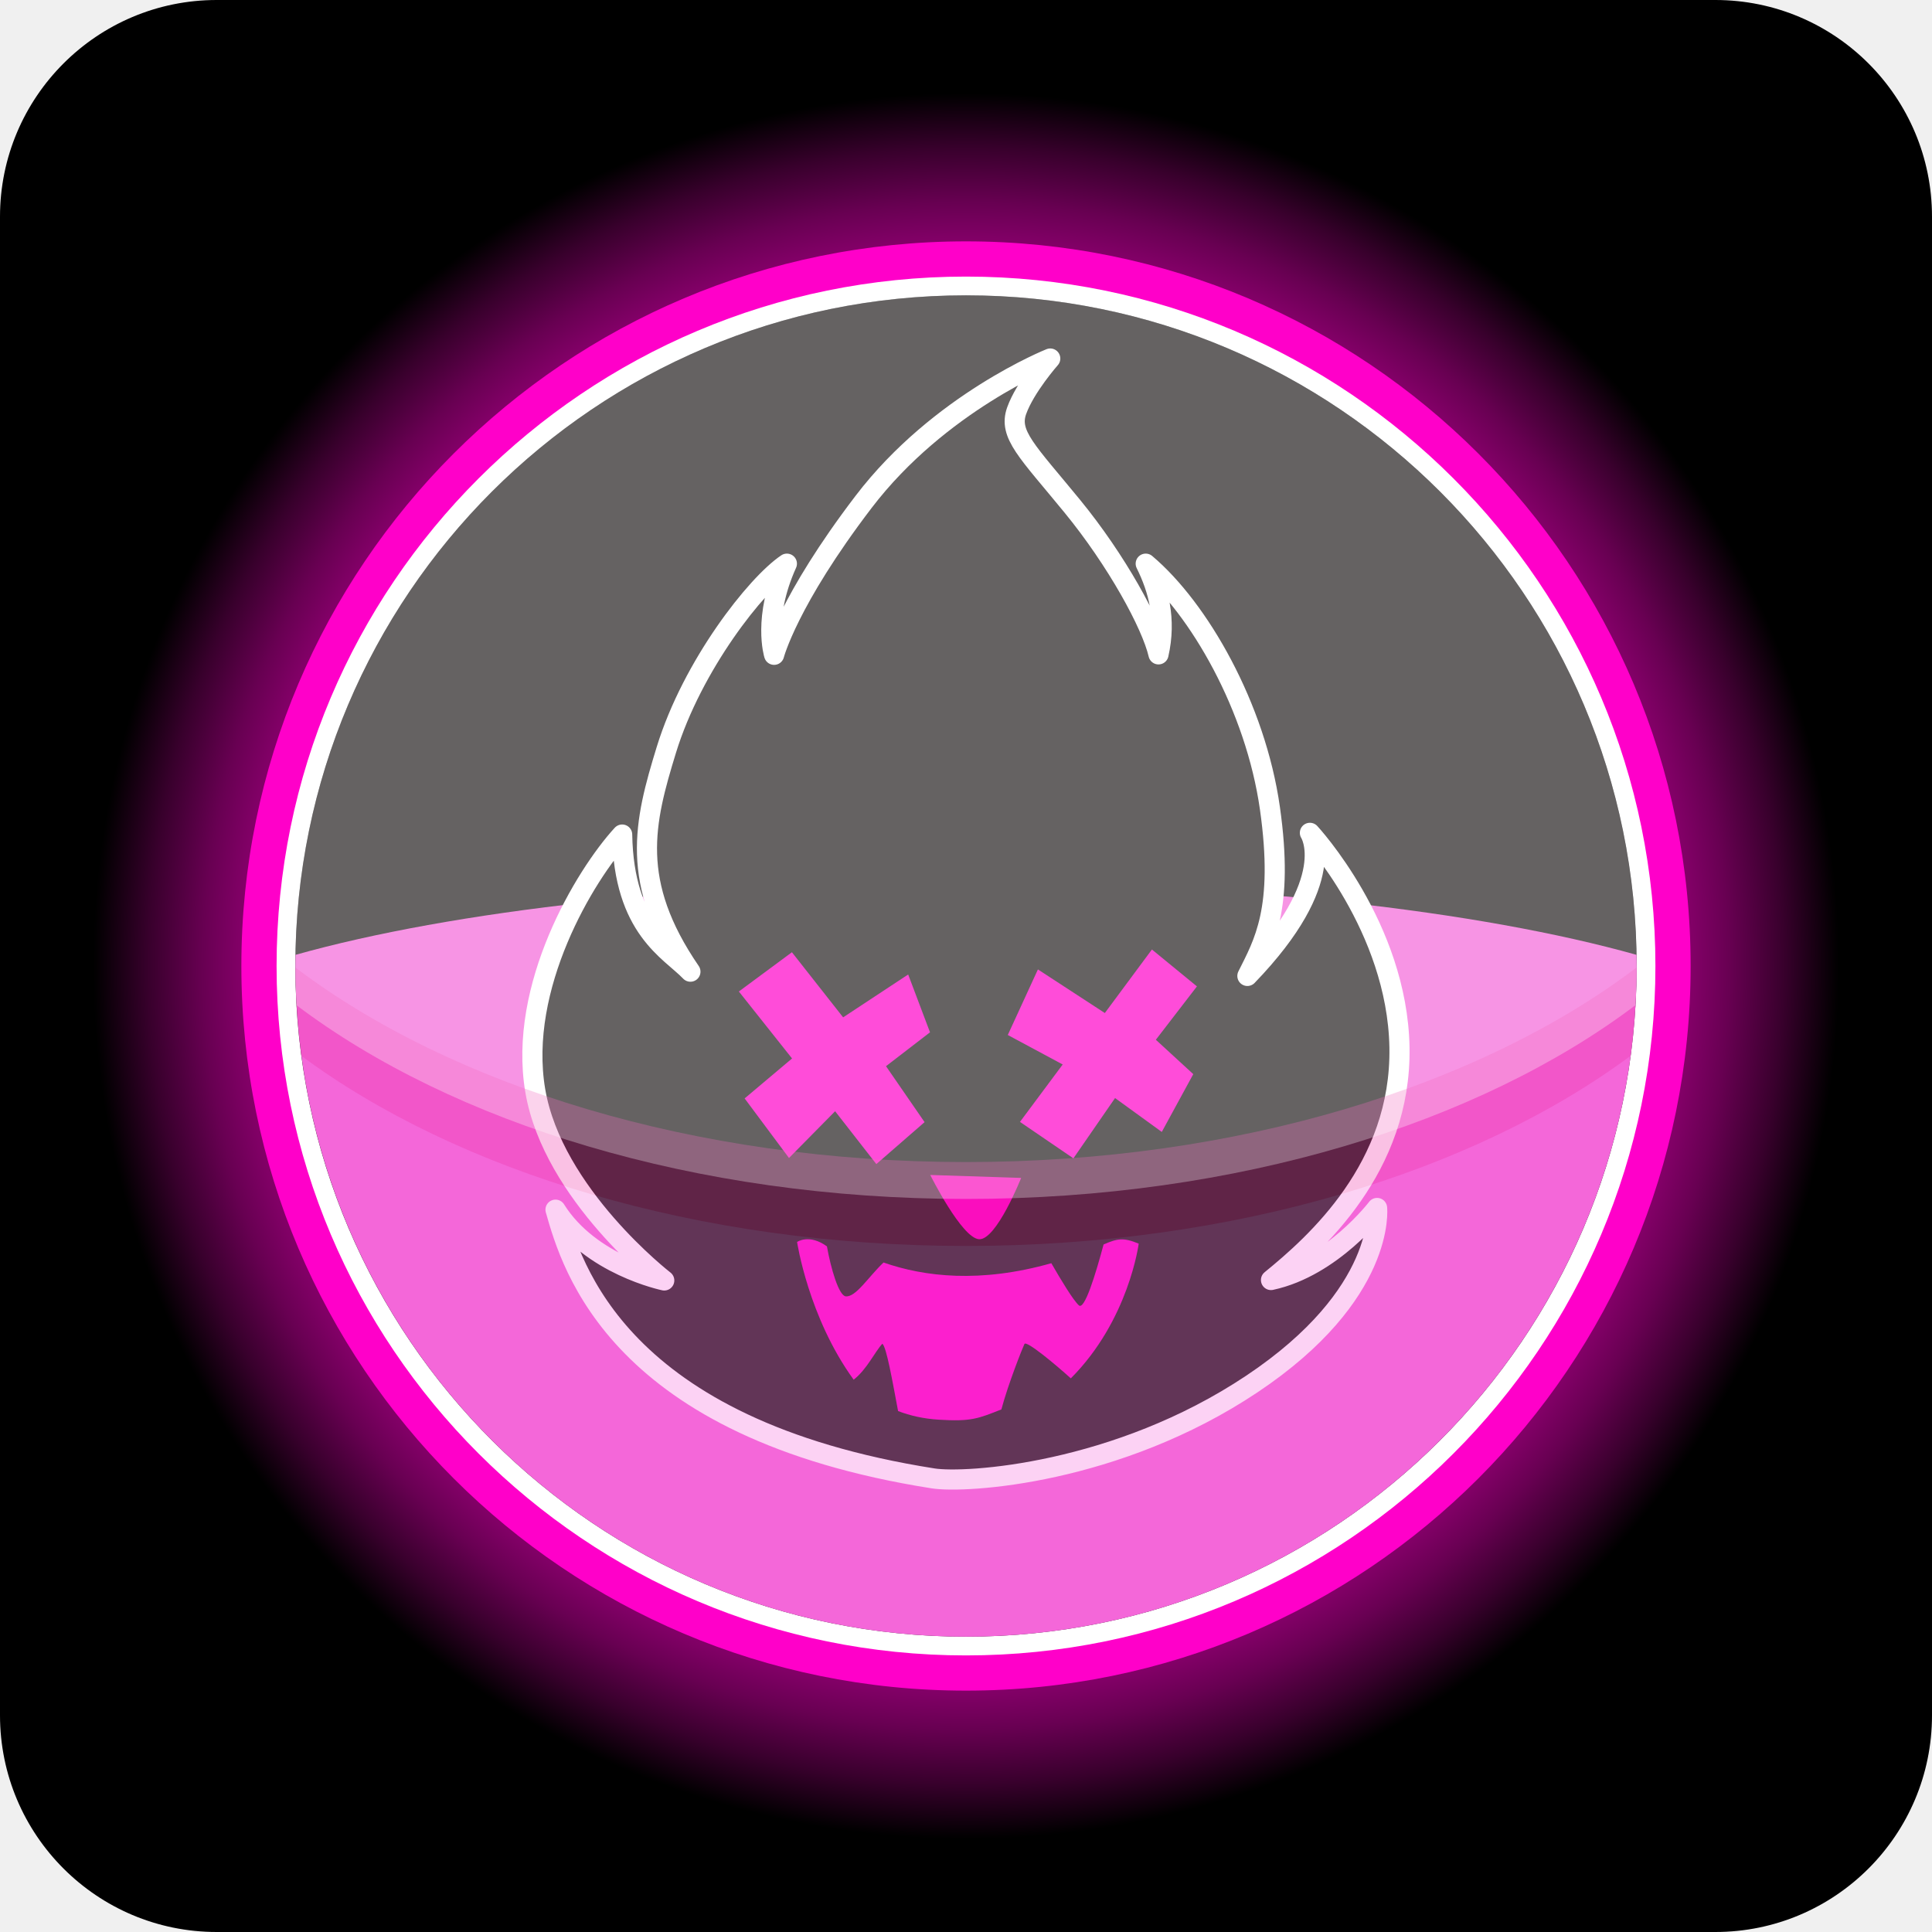
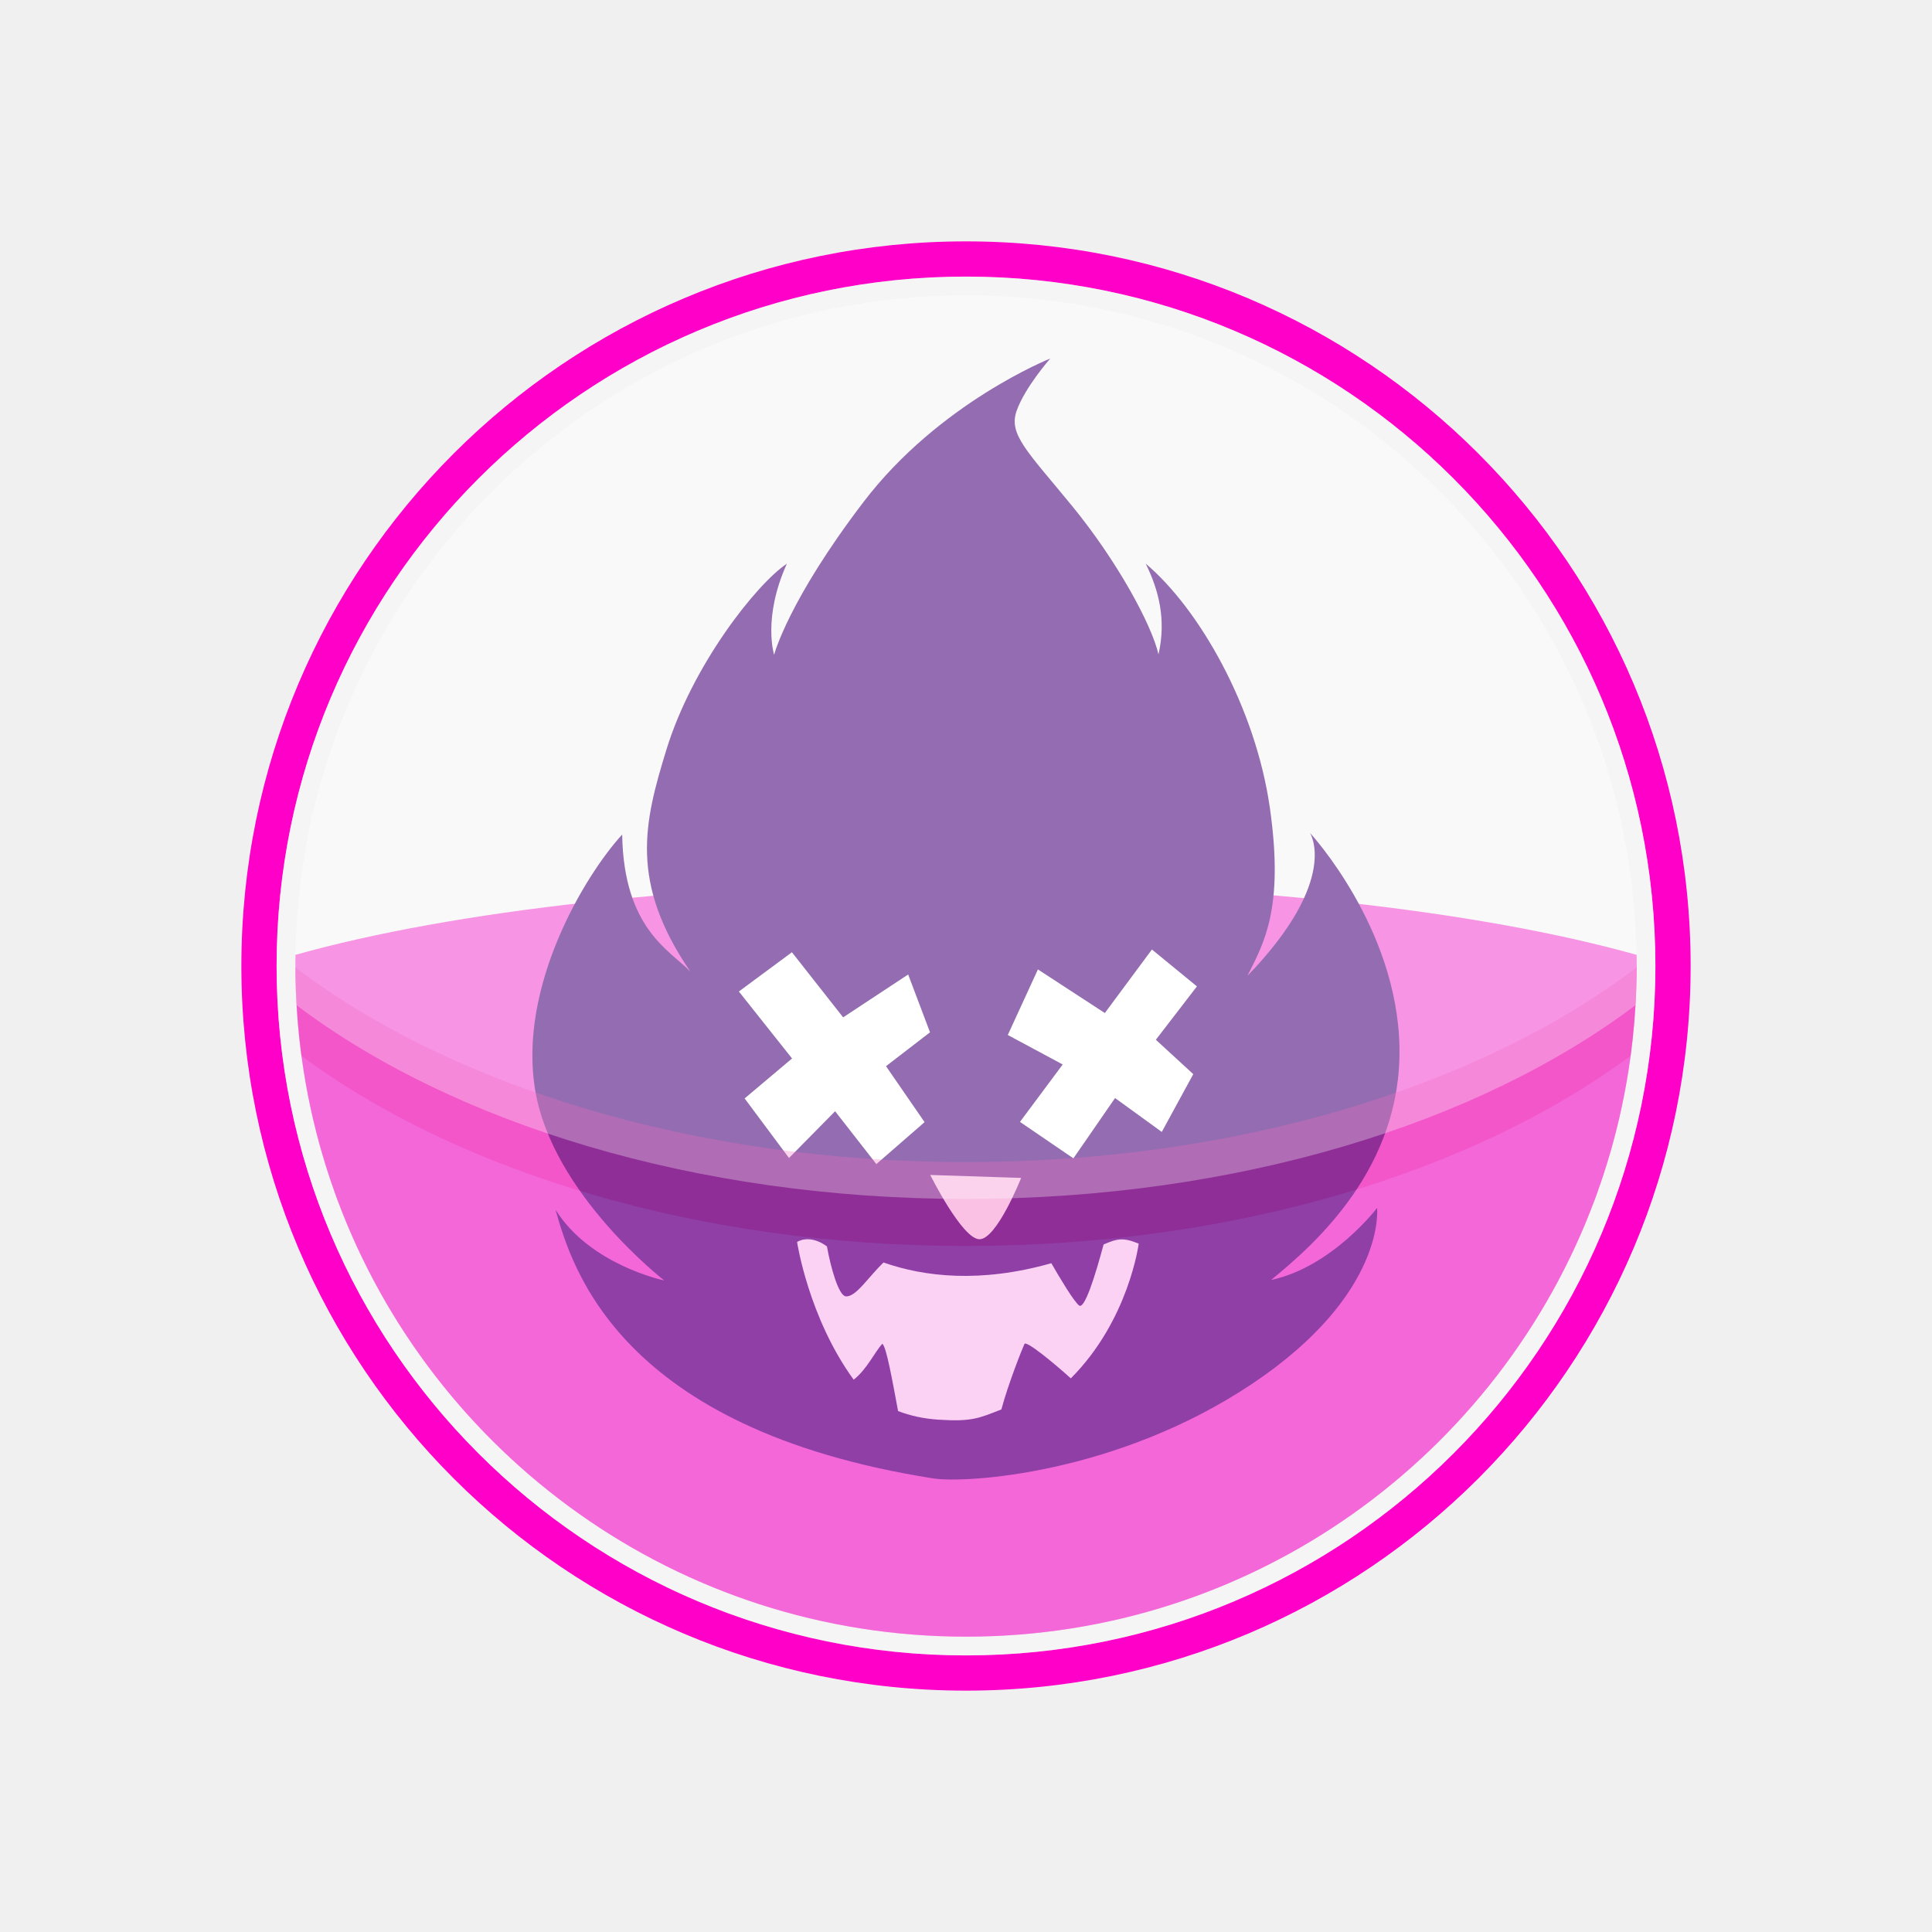
- <svg xmlns="http://www.w3.org/2000/svg" version="1.1" id="Capsules_15_copy" x="0px" y="0px" viewBox="0 0 576 576" style="enable-background:new 0 0 576 576;" xml:space="preserve">
+ <svg xmlns="http://www.w3.org/2000/svg" version="1.1" id="Noots1_copy" x="0px" y="0px" viewBox="0 0 576 576" style="enable-background:new 0 0 576 576;" xml:space="preserve">
  <style type="text/css">
- 	.st0{fill:url(#SVGID_1_);}
- 	.st1{fill:#FF00C9;}
- 	.st2{fill:#FFFFFF;}
- 	.st3{fill:#231F20;}
- 	.st4{fill:#F467D9;}
- 	.st5{fill:#231F20;stroke:#FFFFFF;stroke-width:6;stroke-linecap:round;stroke-linejoin:round;stroke-miterlimit:10;}
+ 	.st0{fill:#FF00C9;}
+ 	.st1{opacity:0.35;fill:#FFFFFF;}
+ 	.st2{opacity:0.15;fill:#FFFFFF;}
+ 	.st3{fill:#F467D9;}
+ 	.st4{fill:#652D90;}
+ 	.st5{fill:#FFFFFF;}
	.st6{opacity:0.3;}
	.st7{fill:#ED2EA5;}
	.st8{opacity:0.3;fill:#FFFFFF;}
</style>
-   <path d="M511.39,576H64.61C28.93,576,0,547.07,0,511.39V64.61C0,28.93,28.93,0,64.61,0h446.79C547.07,0,576,28.93,576,64.61v446.79  C576,547.07,547.07,576,511.39,576z" />
-   <radialGradient id="SVGID_1_" cx="288" cy="288" r="260.293" gradientUnits="userSpaceOnUse">
-     <stop offset="0.259" style="stop-color:#FF00C9" />
-     <stop offset="0.406" style="stop-color:#FC00C7" />
-     <stop offset="0.505" style="stop-color:#F300C0" />
-     <stop offset="0.591" style="stop-color:#E400B4" />
-     <stop offset="0.668" style="stop-color:#CE00A3" />
-     <stop offset="0.741" style="stop-color:#B3008D" />
-     <stop offset="0.809" style="stop-color:#900072" />
-     <stop offset="0.874" style="stop-color:#680052" />
-     <stop offset="0.937" style="stop-color:#38002C" />
-     <stop offset="0.995" style="stop-color:#040003" />
-     <stop offset="1" style="stop-color:#000000" />
-   </radialGradient>
-   <path class="st0" d="M483.69,548.29H92.31c-35.68,0-64.61-28.93-64.61-64.61V92.31c0-35.68,28.93-64.61,64.61-64.61h391.37  c35.68,0,64.61,28.93,64.61,64.61v391.37C548.29,519.37,519.37,548.29,483.69,548.29z" />
  <g>
-     <circle class="st1" cx="288" cy="288" r="216.04" />
-     <circle class="st2" cx="288" cy="288" r="205.54" />
-     <path class="st3" d="M288,88.05C177.57,88.05,88.05,177.57,88.05,288c0,0.21,0.01,0.42,0.01,0.63   C88.4,398.77,177.78,487.95,288,487.95s199.6-89.18,199.94-199.31c0-0.21,0.01-0.42,0.01-0.63   C487.95,177.57,398.43,88.05,288,88.05z" />
-     <path class="st4" d="M487.95,288c0-1.11-0.02-2.22-0.04-3.33c-46.61-13.09-118.83-21.5-199.9-21.5s-153.29,8.4-199.9,21.5   c-0.02,1.11-0.04,2.22-0.04,3.33c0,0.21,0.01,0.42,0.01,0.63c0.01,3.71,0.14,7.4,0.35,11.07c0,0,0,0,0,0   c0.01,0.13,0.02,0.26,0.03,0.39c0.08,1.37,0.18,2.74,0.29,4.11c0.02,0.25,0.04,0.51,0.06,0.76c0.11,1.36,0.24,2.71,0.38,4.05   c0.03,0.25,0.05,0.5,0.08,0.74c0.15,1.38,0.31,2.75,0.49,4.12c0.03,0.21,0.05,0.41,0.08,0.62c0.19,1.46,0.4,2.92,0.63,4.37   c0.02,0.11,0.03,0.21,0.05,0.32c0.74,4.75,1.65,9.44,2.73,14.08c0.02,0.07,0.04,0.14,0.05,0.22c0.33,1.41,0.67,2.82,1.03,4.22   c0.09,0.36,0.19,0.71,0.28,1.06c0.29,1.12,0.59,2.23,0.9,3.34c0.13,0.47,0.27,0.94,0.41,1.41c0.29,0.99,0.58,1.98,0.88,2.96   c0.16,0.53,0.33,1.05,0.49,1.58c0.29,0.92,0.58,1.84,0.89,2.76c0.18,0.55,0.37,1.11,0.56,1.66c0.3,0.89,0.61,1.77,0.92,2.65   c0.2,0.56,0.4,1.12,0.6,1.68c0.12,0.33,0.24,0.67,0.36,1.01c0.01,0,0.01,0,0.02,0C128.92,433.8,202.13,487.95,288,487.95   s159.08-54.15,187.4-130.15c0.01,0,0.01,0,0.02,0c0.12-0.33,0.24-0.67,0.36-1.01c0.2-0.56,0.4-1.12,0.6-1.68   c0.31-0.88,0.62-1.76,0.92-2.65c0.19-0.55,0.37-1.1,0.56-1.66c0.3-0.92,0.6-1.84,0.89-2.76c0.16-0.52,0.33-1.05,0.49-1.58   c0.3-0.98,0.59-1.97,0.88-2.96c0.14-0.47,0.27-0.94,0.41-1.41c0.31-1.11,0.61-2.22,0.9-3.34c0.09-0.36,0.19-0.71,0.28-1.06   c0.36-1.4,0.7-2.81,1.03-4.22c0.02-0.07,0.04-0.14,0.05-0.22c1.07-4.63,1.98-9.33,2.73-14.08c0.02-0.11,0.03-0.21,0.05-0.32   c0.22-1.45,0.43-2.91,0.63-4.37c0.03-0.21,0.05-0.41,0.08-0.62c0.18-1.37,0.34-2.74,0.49-4.12c0.03-0.25,0.05-0.5,0.08-0.74   c0.14-1.35,0.27-2.7,0.38-4.05c0.02-0.25,0.04-0.51,0.06-0.76c0.11-1.36,0.21-2.73,0.29-4.11c0.01-0.13,0.02-0.26,0.03-0.39   c0,0,0,0,0,0c0.21-3.66,0.34-7.35,0.35-11.07C487.94,288.42,487.95,288.21,487.95,288z" />
-     <g id="ghost_face_00000160910173353890098740000016169847975190295988_">
-       <path class="st5" d="M278.17,440.76c9.82,1.55,54.83-1.29,95.04-28.13s37.35-52.49,37.35-52.49s-13.35,17.57-31.63,21.48    c13.19-10.74,38.94-33.49,38.3-69.38s-26.7-63.94-26.7-63.94s9.17,13.85-18.64,42.66c4.77-9.6,11.01-19.79,6.72-49.99    c-4.29-30.2-21.14-59.52-37.03-72.92c3.81,7.71,6.2,16.55,3.81,27.04c-2.07-8.97-12.4-27.93-25.75-44.23s-19.07-21.36-16.53-28.43    c2.54-7.08,10.01-15.54,10.01-15.54s-33.06,13.14-55.63,42.71c-22.57,29.57-26.7,45.62-26.7,45.62s-3.5-10.99,3.81-27.17    c-9.06,6.07-28.17,30.21-35.94,55.52c-6.62,21.57-11.1,39.45,7.18,66.12c-6.04-6.32-19.87-12.7-20.35-40.88    c-11.12,12.13-31.15,45.37-25.91,76.33c5.24,30.96,38.46,56.61,38.46,56.61s-22.09-4.55-32.42-21.1    C170.42,377.57,184.25,425.97,278.17,440.76z" />
+     <path class="st0" d="M288,71.96C168.68,71.96,71.96,168.68,71.96,288S168.68,504.04,288,504.04S504.04,407.32,504.04,288   S407.32,71.96,288,71.96z M288,493.54c-113.51,0-205.54-92.02-205.54-205.54S174.49,82.46,288,82.46S493.54,174.49,493.54,288   S401.51,493.54,288,493.54z" />
+     <circle id="BG" class="st1" cx="288" cy="288" r="205.54" />
+     <path id="BG1" class="st2" d="M288,88.05C177.57,88.05,88.05,177.57,88.05,288c0,0.21,0.01,0.42,0.01,0.63   C88.4,398.77,177.78,487.95,288,487.95s199.6-89.18,199.94-199.31c0-0.21,0.01-0.42,0.01-0.63   C487.95,177.57,398.43,88.05,288,88.05z" />
+     <path class="st3" d="M487.95,288c0-1.11-0.02-2.22-0.04-3.33c-46.61-13.09-118.83-21.5-199.9-21.5s-153.29,8.4-199.9,21.5   c-0.02,1.11-0.04,2.22-0.04,3.33c0,0.21,0.01,0.42,0.01,0.63c0.01,3.71,0.14,7.4,0.35,11.07c0,0,0,0,0,0   c0.01,0.13,0.02,0.26,0.03,0.39c0.08,1.37,0.18,2.74,0.29,4.11c0.02,0.25,0.04,0.51,0.06,0.76c0.11,1.36,0.24,2.71,0.38,4.05   c0.03,0.25,0.05,0.5,0.08,0.74c0.15,1.38,0.31,2.75,0.49,4.12c0.03,0.21,0.05,0.41,0.08,0.62c0.19,1.46,0.4,2.92,0.63,4.37   c0.02,0.11,0.03,0.21,0.05,0.32c0.74,4.75,1.65,9.44,2.73,14.08c0.02,0.07,0.04,0.14,0.05,0.22c0.33,1.41,0.67,2.82,1.03,4.22   c0.09,0.36,0.19,0.71,0.28,1.06c0.29,1.12,0.59,2.23,0.9,3.34c0.13,0.47,0.27,0.94,0.41,1.41c0.29,0.99,0.58,1.98,0.88,2.96   c0.16,0.53,0.33,1.05,0.49,1.58c0.29,0.92,0.58,1.84,0.89,2.76c0.18,0.55,0.37,1.11,0.56,1.66c0.3,0.89,0.61,1.77,0.92,2.65   c0.2,0.56,0.4,1.12,0.6,1.68c0.12,0.33,0.24,0.67,0.36,1.01c0.01,0,0.01,0,0.02,0C128.92,433.8,202.13,487.95,288,487.95   s159.08-54.15,187.4-130.15c0.01,0,0.01,0,0.02,0c0.12-0.33,0.24-0.67,0.36-1.01c0.2-0.56,0.4-1.12,0.6-1.68   c0.31-0.88,0.62-1.76,0.92-2.65c0.19-0.55,0.37-1.1,0.56-1.66c0.3-0.92,0.6-1.84,0.89-2.76c0.16-0.52,0.33-1.05,0.49-1.58   c0.3-0.98,0.59-1.97,0.88-2.96c0.14-0.47,0.27-0.94,0.41-1.41c0.31-1.11,0.61-2.22,0.9-3.34c0.09-0.36,0.19-0.71,0.28-1.06   c0.36-1.4,0.7-2.81,1.03-4.22c0.02-0.07,0.04-0.14,0.05-0.22c1.07-4.63,1.98-9.33,2.73-14.08c0.02-0.11,0.03-0.21,0.05-0.32   c0.22-1.45,0.43-2.91,0.63-4.37c0.03-0.21,0.05-0.41,0.08-0.62c0.18-1.37,0.34-2.74,0.49-4.12c0.03-0.25,0.05-0.5,0.08-0.74   c0.14-1.35,0.27-2.7,0.38-4.05c0.02-0.25,0.04-0.51,0.06-0.76c0.11-1.36,0.21-2.73,0.29-4.11c0.01-0.13,0.02-0.26,0.03-0.39   c0,0,0,0,0,0c0.21-3.66,0.34-7.35,0.35-11.07C487.94,288.42,487.95,288.21,487.95,288z" />
+     <g id="ghost_face_00000052092646336128557370000012313264808070252424_">
+       <path class="st4" d="M278.17,440.76c9.82,1.55,54.83-1.29,95.04-28.13s37.35-52.49,37.35-52.49s-13.35,17.57-31.63,21.48    c13.19-10.74,38.94-33.49,38.3-69.38s-26.7-63.94-26.7-63.94s9.17,13.85-18.64,42.66c4.77-9.6,11.01-19.79,6.72-49.99    c-4.29-30.2-21.14-59.52-37.03-72.92c3.81,7.71,6.2,16.55,3.81,27.04c-2.07-8.97-12.4-27.93-25.75-44.23s-19.07-21.36-16.53-28.43    c2.54-7.08,10.01-15.54,10.01-15.54s-33.06,13.14-55.63,42.71c-22.57,29.57-26.7,45.62-26.7,45.62s-3.5-10.99,3.81-27.17    c-9.06,6.07-28.17,30.21-35.94,55.52c-6.62,21.57-11.1,39.45,7.18,66.12c-6.04-6.32-19.87-12.7-20.35-40.88    c-11.12,12.13-31.15,45.37-25.91,76.33c5.24,30.96,38.46,56.61,38.46,56.61s-22.09-4.55-32.42-21.1    C170.42,377.57,184.25,425.97,278.17,440.76z" />
      <g>
        <g>
-           <polygon class="st1" points="343.43,283.08 329.39,302.02 309.44,289.02 300.46,308.57 316.83,317.36 304.09,334.48       320.02,345.35 332.44,327.37 346.37,337.47 355.76,320.24 344.6,309.99 356.85,294.08     " />
-           <polygon class="st1" points="270.76,290.53 277.27,307.77 264.15,317.87 275.65,334.55 261.27,347.06 248.98,331.3       235.23,345.24 222,327.48 236.14,315.57 220.28,295.6 236.1,283.9 251.37,303.31     " />
-           <path class="st1" d="M304.44,351.18l-27.1-0.88c0,0,9.39,18.85,14.56,19.16C297.08,369.76,304.44,351.18,304.44,351.18z" />
+           <polygon class="st5" points="343.43,283.08 329.39,302.02 309.44,289.02 300.46,308.57 316.83,317.36 304.09,334.48       320.02,345.35 332.44,327.37 346.37,337.47 355.76,320.24 344.6,309.99 356.85,294.08     " />
+           <polygon class="st5" points="270.76,290.53 277.27,307.77 264.15,317.87 275.65,334.55 261.27,347.06 248.98,331.3       235.23,345.24 222,327.48 236.14,315.57 220.28,295.6 236.1,283.9 251.37,303.31     " />
+           <path class="st5" d="M304.44,351.18l-27.1-0.88c0,0,9.39,18.85,14.56,19.16C297.08,369.76,304.44,351.18,304.44,351.18z" />
        </g>
-         <path class="st1" d="M319.25,410.94c17.33-17.37,20.24-40.17,20.24-40.17c-4.63-1.89-6.34-1.53-10.47,0.25     c-2.45,9.14-5.69,19.64-7.36,18.16c-1.66-1.47-5.36-7.6-8.22-12.57c-21.17,6-37.84,4.05-50.03-0.21     c-4.64,4.43-8.2,10.32-11.24,10.09c-2.1-0.16-4.48-8.41-5.63-14.9c-5.31-3.84-8.9-1.31-8.9-1.31s3.36,22.46,16.87,41.06     c3.99-3.13,6.25-8.24,8.55-10.72c1.22,0.9,2.99,11.02,4.69,20.07c3.58,1.37,7.58,2.29,12.1,2.57c9.7,0.61,11.76-0.32,18.7-3.06     c1.97-7.45,6.3-18.32,6.87-19.5C305.97,399.51,314.86,406.96,319.25,410.94z" />
+         <path class="st5" d="M319.25,410.94c17.33-17.37,20.24-40.17,20.24-40.17c-4.63-1.89-6.34-1.53-10.47,0.25     c-2.45,9.14-5.69,19.64-7.36,18.16c-1.66-1.47-5.36-7.6-8.22-12.57c-21.17,6-37.84,4.05-50.03-0.21     c-4.64,4.43-8.2,10.32-11.24,10.09c-2.1-0.16-4.48-8.41-5.63-14.9c-5.31-3.84-8.9-1.31-8.9-1.31s3.36,22.46,16.87,41.06     c3.99-3.13,6.25-8.24,8.55-10.72c1.22,0.9,2.99,11.02,4.69,20.07c3.58,1.37,7.58,2.29,12.1,2.57c9.7,0.61,11.76-0.32,18.7-3.06     c1.97-7.45,6.3-18.32,6.87-19.5C305.97,399.51,314.86,406.96,319.25,410.94z" />
      </g>
    </g>
    <g class="st6">
-       <path class="st4" d="M288,357.46c-80.9,0-152.97-22.57-199.59-57.76C94.46,404.68,181.5,487.95,288,487.95    s193.54-83.27,199.59-188.25C440.97,334.88,368.9,357.46,288,357.46z" />
+       <path class="st3" d="M288,357.46c-80.9,0-152.97-22.57-199.59-57.76C94.46,404.68,181.5,487.95,288,487.95    s193.54-83.27,199.59-188.25C440.97,334.88,368.9,357.46,288,357.46z" />
      <path class="st7" d="M288,346.45c-81.1,0-153.33-22.68-199.94-58.02c0,0.07,0,0.13,0,0.2c0.03,8.86,0.64,17.59,1.78,26.14    c46.66,34.57,118.08,56.69,198.15,56.69s151.5-22.12,198.15-56.69c1.14-8.55,1.76-17.28,1.78-26.14c0-0.07,0-0.14,0-0.2    C441.33,323.77,369.1,346.45,288,346.45z" />
    </g>
    <path class="st8" d="M288,88.05C177.57,88.05,88.05,177.57,88.05,288c0,0.21,0.01,0.42,0.01,0.63c0.01,3.71,0.13,7.4,0.34,11.06   c46.62,35.19,118.7,57.76,199.59,57.76s152.97-22.57,199.59-57.76c0.21-3.66,0.33-7.35,0.34-11.06c0-0.21,0.01-0.42,0.01-0.63   C487.95,177.57,398.43,88.05,288,88.05z" />
  </g>
</svg>
